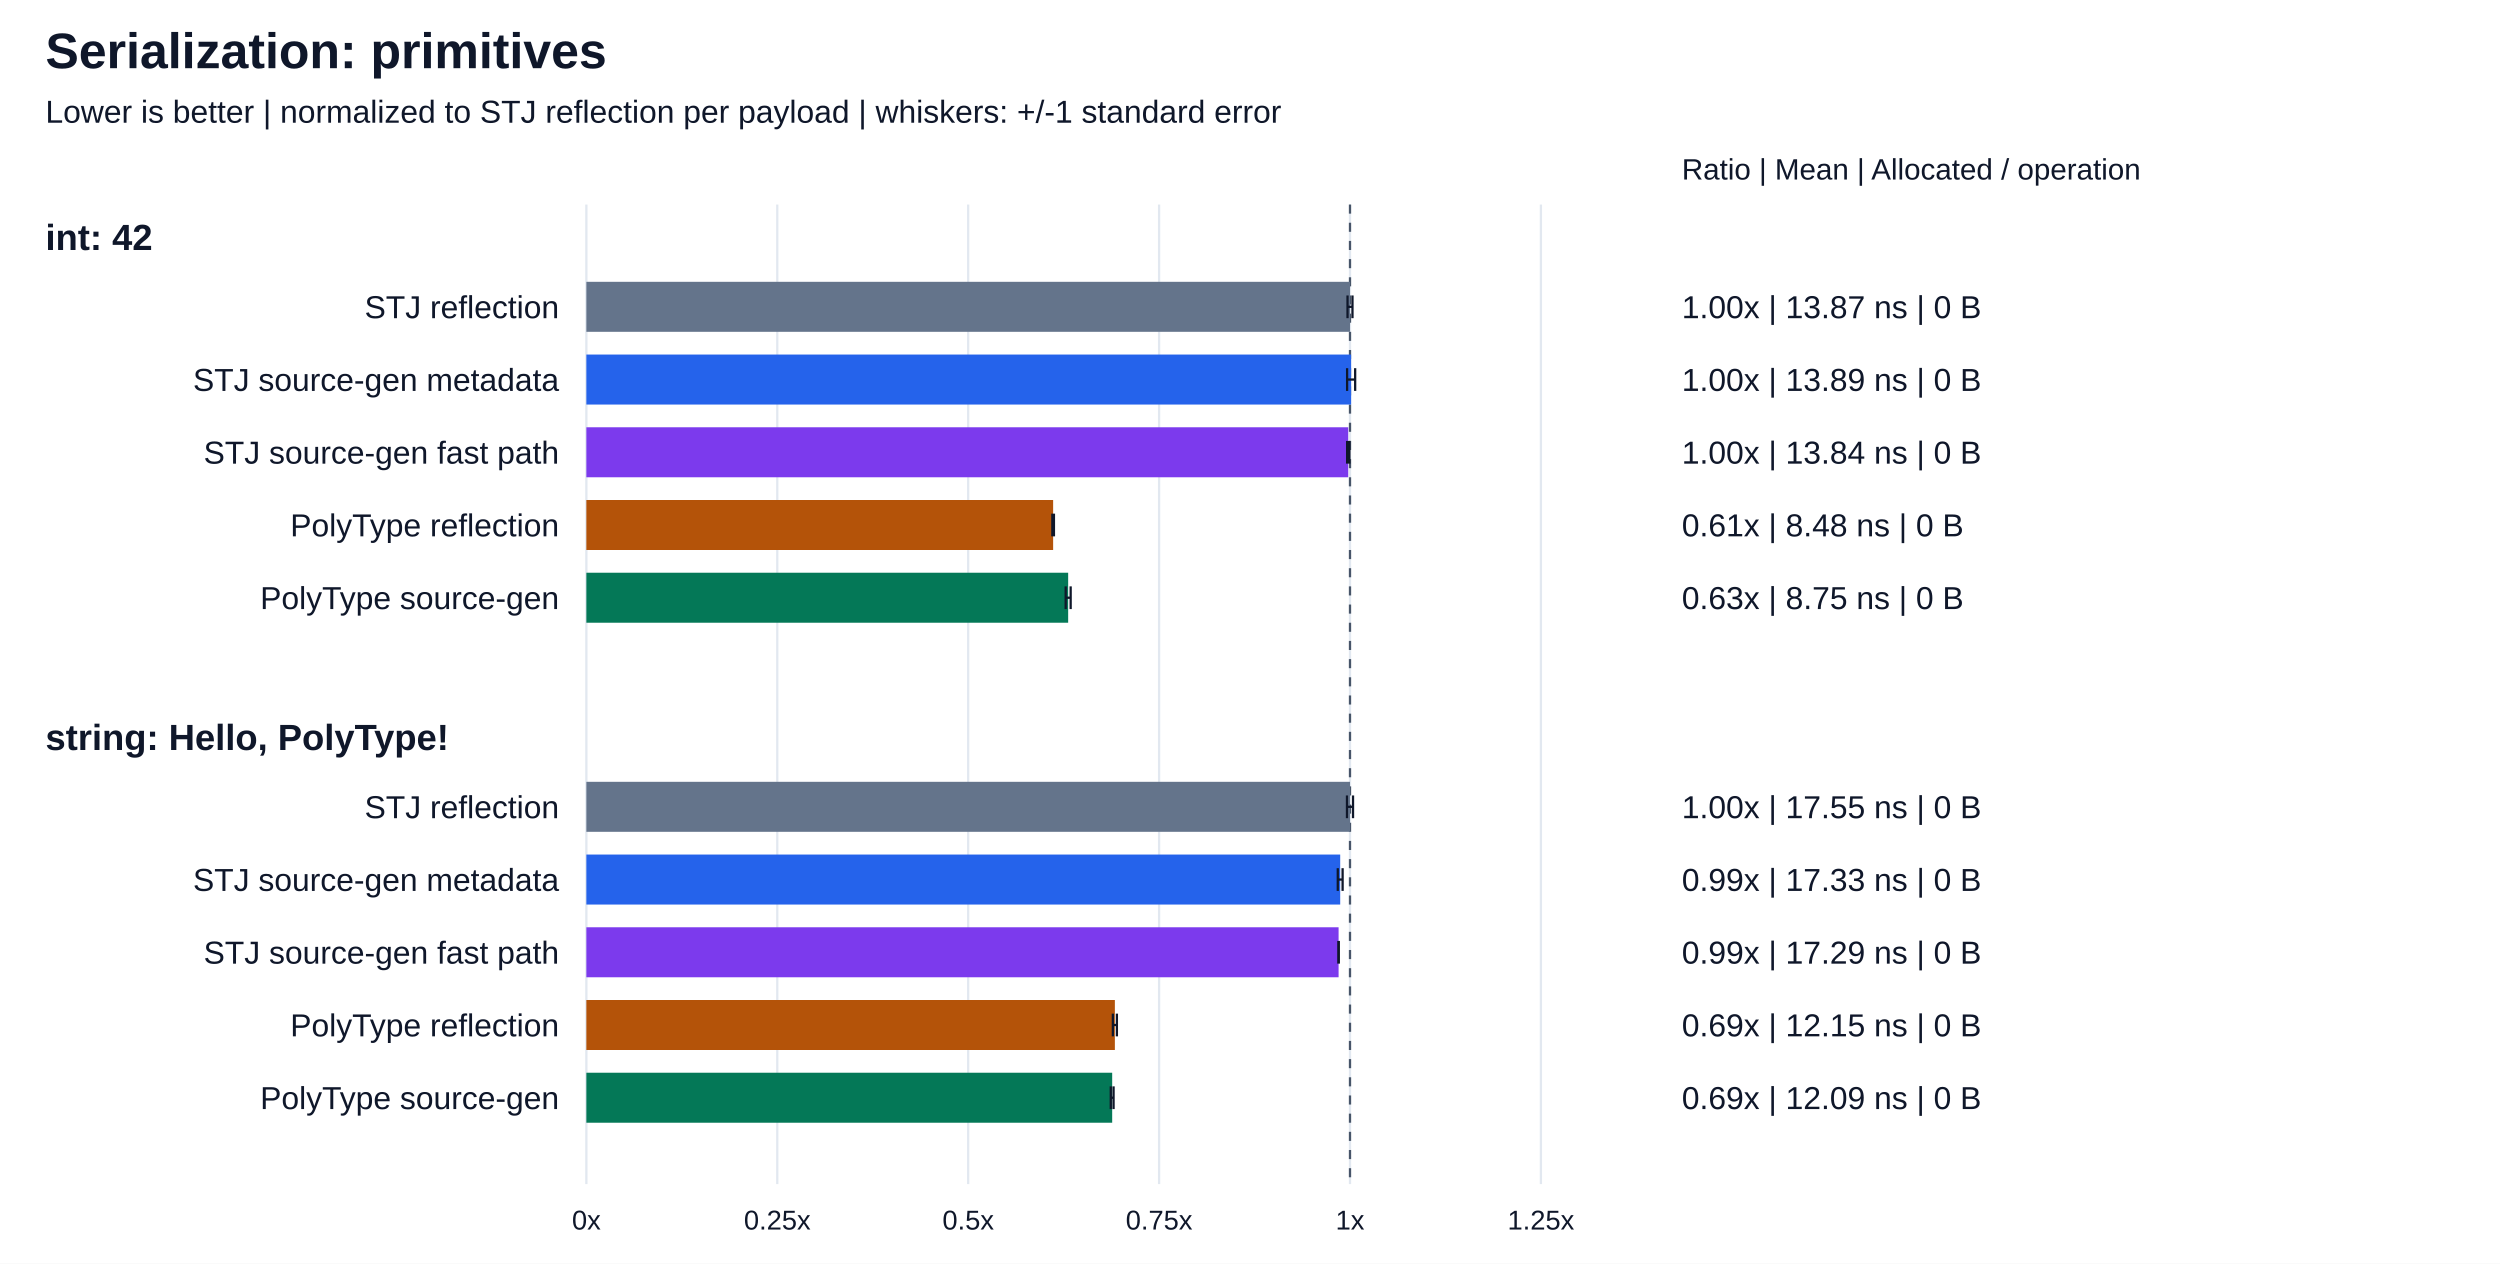
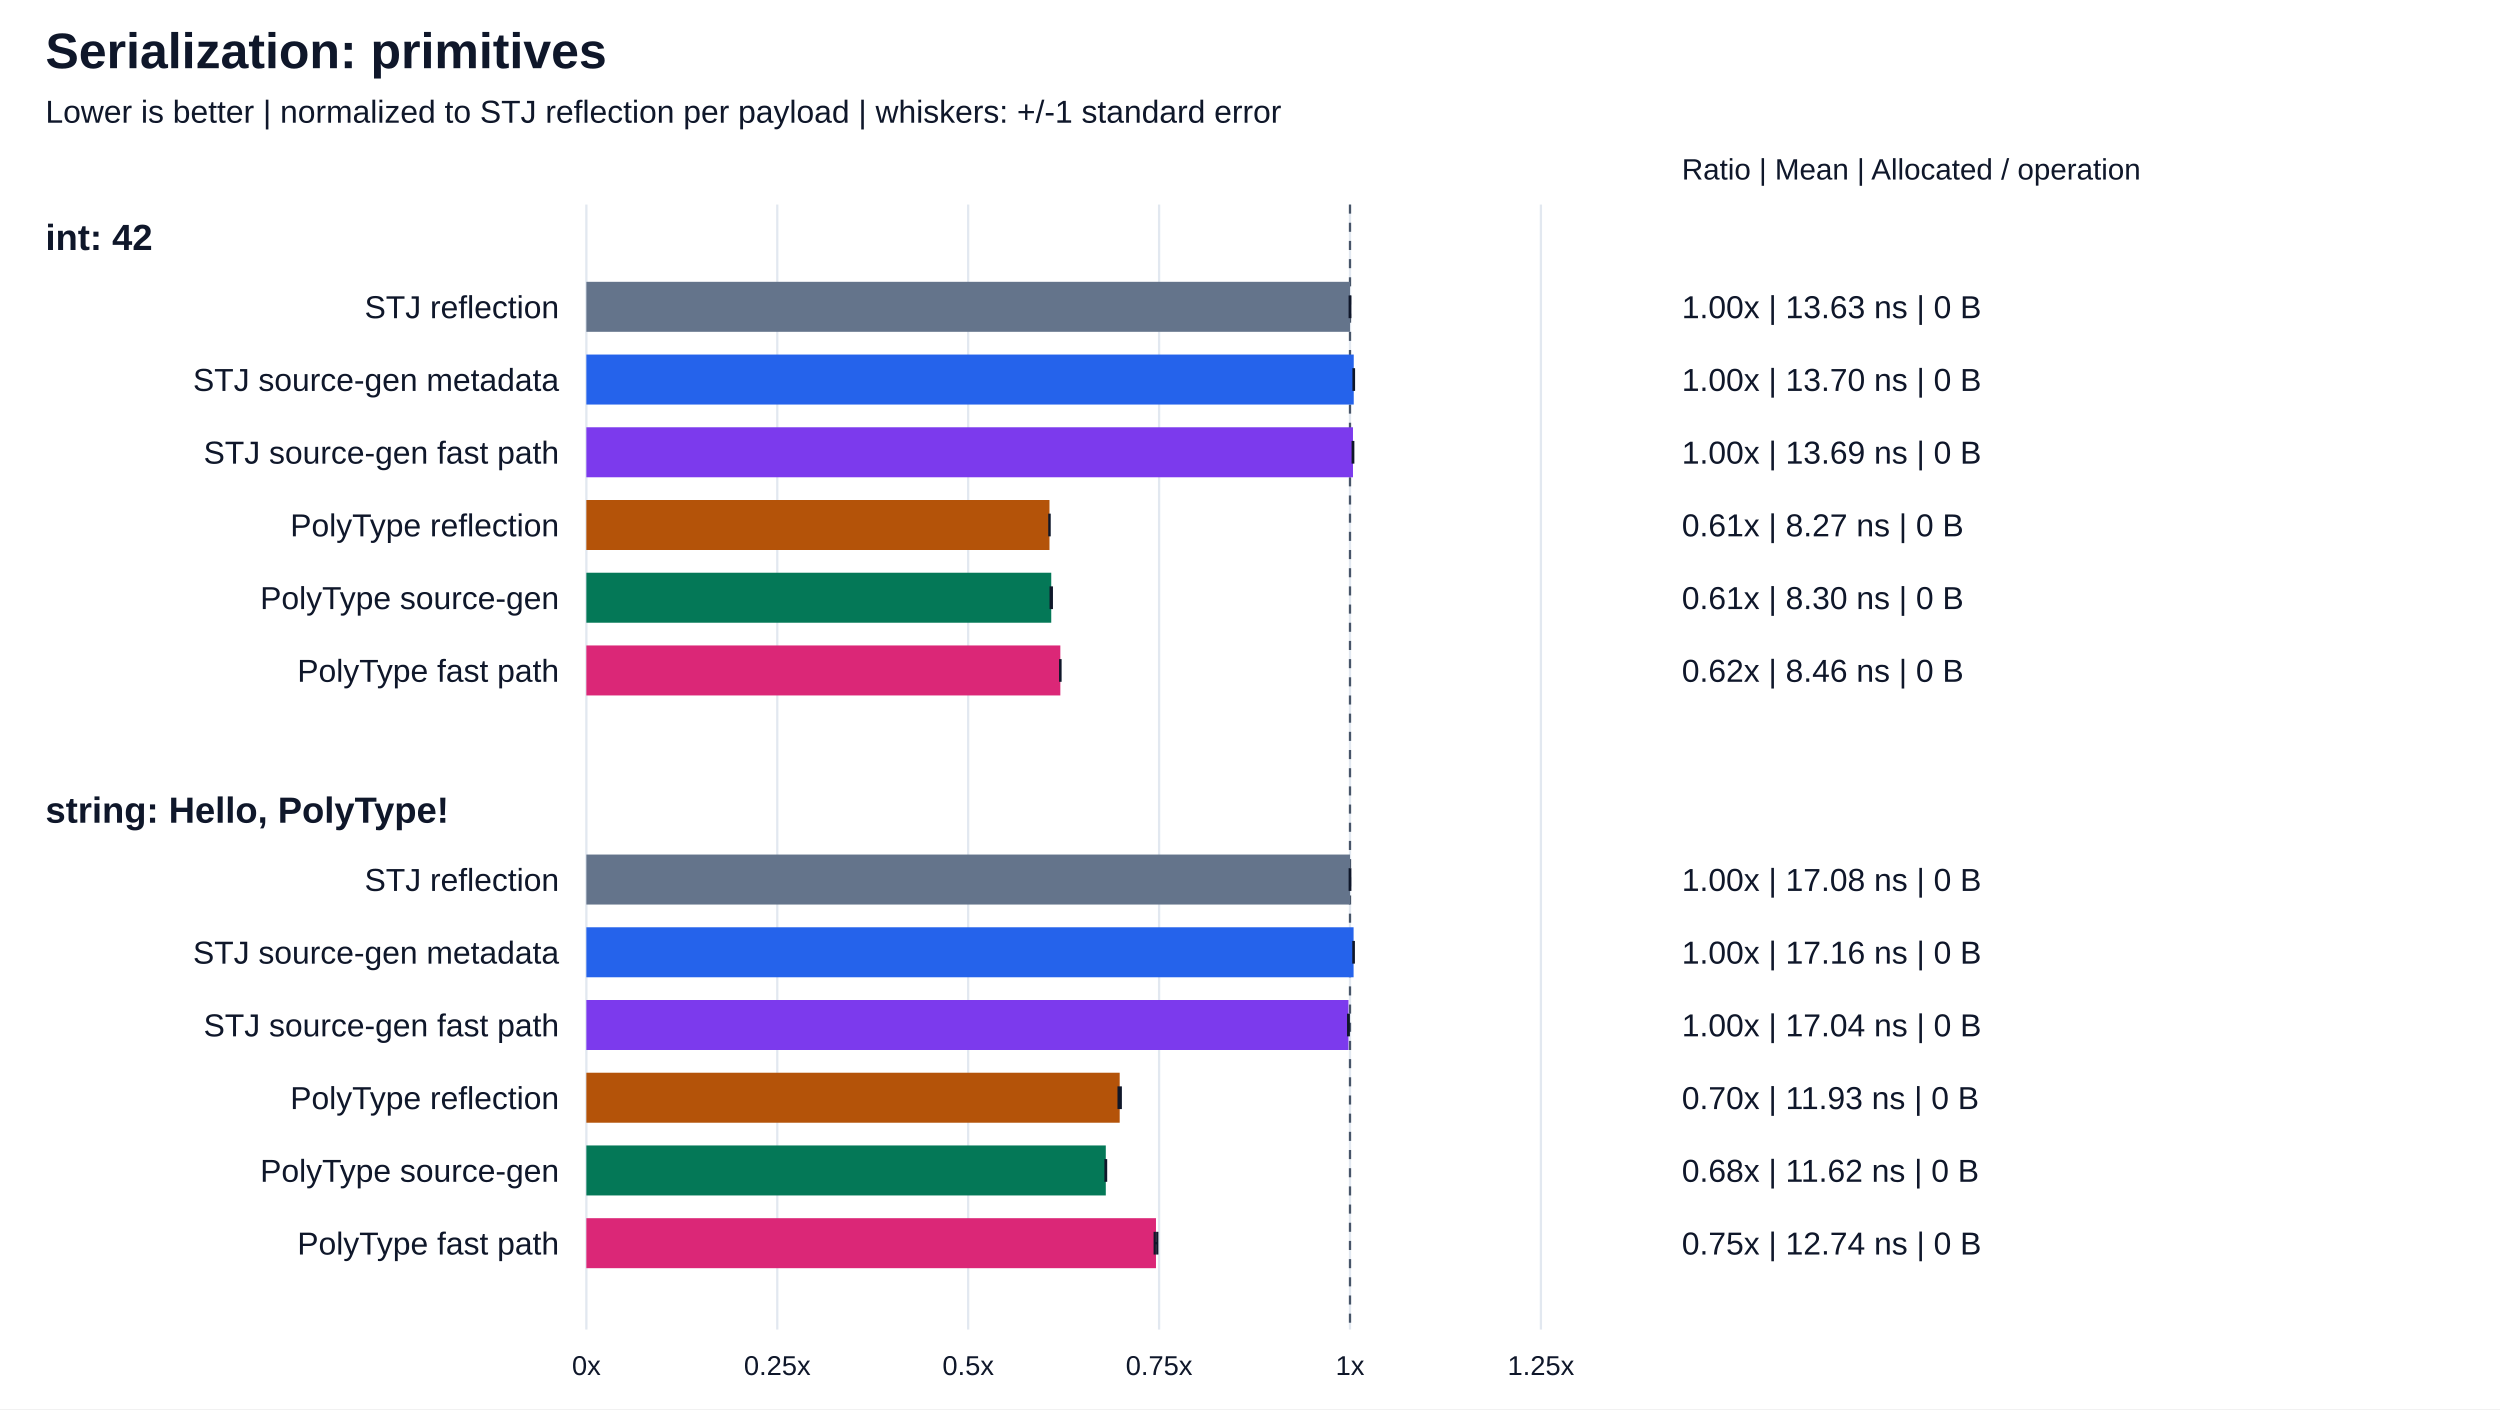
- <svg xmlns="http://www.w3.org/2000/svg" width="1100" height="556" viewBox="0 0 1100 556" role="img" aria-labelledby="title desc">
+ <svg xmlns="http://www.w3.org/2000/svg" width="1100" height="620" viewBox="0 0 1100 620" role="img" aria-labelledby="title desc">
  <rect width="100%" height="100%" fill="#ffffff" />
  <g font-family="Arial, sans-serif" font-size="14" fill="#0f172a">
    <text x="20" y="30" font-size="22" font-weight="bold">Serialization: primitives</text>
    <text x="20" y="54">Lower is better | normalized to STJ reflection per payload | whiskers: +/-1 standard error</text>
    <text x="740" y="79" font-size="13">Ratio | Mean | Allocated / operation</text>
-     <line x1="258.00" y1="90" x2="258.00" y2="521" stroke="#e2e8f0" />
-     <text x="258.00" y="541" text-anchor="middle" font-size="12">0x</text>
-     <line x1="342.00" y1="90" x2="342.00" y2="521" stroke="#e2e8f0" />
-     <text x="342.00" y="541" text-anchor="middle" font-size="12">0.25x</text>
-     <line x1="426.00" y1="90" x2="426.00" y2="521" stroke="#e2e8f0" />
-     <text x="426.00" y="541" text-anchor="middle" font-size="12">0.5x</text>
-     <line x1="510.00" y1="90" x2="510.00" y2="521" stroke="#e2e8f0" />
-     <text x="510.00" y="541" text-anchor="middle" font-size="12">0.75x</text>
-     <line x1="594.00" y1="90" x2="594.00" y2="521" stroke="#e2e8f0" />
-     <text x="594.00" y="541" text-anchor="middle" font-size="12">1x</text>
-     <line x1="678.00" y1="90" x2="678.00" y2="521" stroke="#e2e8f0" />
-     <text x="678.00" y="541" text-anchor="middle" font-size="12">1.25x</text>
-     <line x1="594.00" y1="90" x2="594.00" y2="521" stroke="#475569" stroke-dasharray="4 4" />
+     <line x1="258.00" y1="90" x2="258.00" y2="585" stroke="#e2e8f0" />
+     <text x="258.00" y="605" text-anchor="middle" font-size="12">0x</text>
+     <line x1="342.00" y1="90" x2="342.00" y2="585" stroke="#e2e8f0" />
+     <text x="342.00" y="605" text-anchor="middle" font-size="12">0.25x</text>
+     <line x1="426.00" y1="90" x2="426.00" y2="585" stroke="#e2e8f0" />
+     <text x="426.00" y="605" text-anchor="middle" font-size="12">0.5x</text>
+     <line x1="510.00" y1="90" x2="510.00" y2="585" stroke="#e2e8f0" />
+     <text x="510.00" y="605" text-anchor="middle" font-size="12">0.75x</text>
+     <line x1="594.00" y1="90" x2="594.00" y2="585" stroke="#e2e8f0" />
+     <text x="594.00" y="605" text-anchor="middle" font-size="12">1x</text>
+     <line x1="678.00" y1="90" x2="678.00" y2="585" stroke="#e2e8f0" />
+     <text x="678.00" y="605" text-anchor="middle" font-size="12">1.25x</text>
+     <line x1="594.00" y1="90" x2="594.00" y2="585" stroke="#475569" stroke-dasharray="4 4" />
    <text x="20" y="110" font-weight="bold" font-size="16">int: 42</text>
    <text x="246" y="140" text-anchor="end">STJ reflection</text>
    <rect x="258" y="124" width="336.00" height="22" fill="#64748b" />
-     <path d="M 592.91 135 H 595.09 M 592.91 130 V 140 M 595.09 130 V 140" stroke="#0f172a" fill="none" />
-     <text x="740" y="140">1.00x | 13.87 ns | 0 B</text>
+     <path d="M 593.88 135 H 594.12 M 593.88 130 V 140 M 594.12 130 V 140" stroke="#0f172a" fill="none" />
+     <text x="740" y="140">1.00x | 13.63 ns | 0 B</text>
    <text x="246" y="172" text-anchor="end">STJ source-gen metadata</text>
-     <rect x="258" y="156" width="336.50" height="22" fill="#2563eb" />
-     <path d="M 592.73 167 H 596.27 M 592.73 162 V 172 M 596.27 162 V 172" stroke="#0f172a" fill="none" />
-     <text x="740" y="172">1.00x | 13.89 ns | 0 B</text>
+     <rect x="258" y="156" width="337.65" height="22" fill="#2563eb" />
+     <path d="M 595.56 167 H 595.74 M 595.56 162 V 172 M 595.74 162 V 172" stroke="#0f172a" fill="none" />
+     <text x="740" y="172">1.00x | 13.70 ns | 0 B</text>
    <text x="246" y="204" text-anchor="end">STJ source-gen fast path</text>
-     <rect x="258" y="188" width="335.23" height="22" fill="#7c3aed" />
-     <path d="M 592.74 199 H 593.73 M 592.74 194 V 204 M 593.73 194 V 204" stroke="#0f172a" fill="none" />
-     <text x="740" y="204">1.00x | 13.84 ns | 0 B</text>
+     <rect x="258" y="188" width="337.31" height="22" fill="#7c3aed" />
+     <path d="M 595.20 199 H 595.42 M 595.20 194 V 204 M 595.42 194 V 204" stroke="#0f172a" fill="none" />
+     <text x="740" y="204">1.00x | 13.69 ns | 0 B</text>
    <text x="246" y="236" text-anchor="end">PolyType reflection</text>
-     <rect x="258" y="220" width="205.38" height="22" fill="#b45309" />
-     <path d="M 463.03 231 H 463.73 M 463.03 226 V 236 M 463.73 226 V 236" stroke="#0f172a" fill="none" />
-     <text x="740" y="236">0.61x | 8.48 ns | 0 B</text>
+     <rect x="258" y="220" width="203.77" height="22" fill="#b45309" />
+     <path d="M 461.73 231 H 461.82 M 461.73 226 V 236 M 461.82 226 V 236" stroke="#0f172a" fill="none" />
+     <text x="740" y="236">0.61x | 8.27 ns | 0 B</text>
    <text x="246" y="268" text-anchor="end">PolyType source-gen</text>
-     <rect x="258" y="252" width="211.99" height="22" fill="#047857" />
-     <path d="M 468.90 263 H 471.09 M 468.90 258 V 268 M 471.09 258 V 268" stroke="#0f172a" fill="none" />
-     <text x="740" y="268">0.63x | 8.75 ns | 0 B</text>
-     <text x="20" y="330" font-weight="bold" font-size="16">string: Hello, PolyType!</text>
-     <text x="246" y="360" text-anchor="end">STJ reflection</text>
-     <rect x="258" y="344" width="336.00" height="22" fill="#64748b" />
-     <path d="M 592.67 355 H 595.33 M 592.67 350 V 360 M 595.33 350 V 360" stroke="#0f172a" fill="none" />
-     <text x="740" y="360">1.00x | 17.55 ns | 0 B</text>
-     <text x="246" y="392" text-anchor="end">STJ source-gen metadata</text>
-     <rect x="258" y="376" width="331.69" height="22" fill="#2563eb" />
-     <path d="M 588.62 387 H 590.75 M 588.62 382 V 392 M 590.75 382 V 392" stroke="#0f172a" fill="none" />
-     <text x="740" y="392">0.99x | 17.33 ns | 0 B</text>
-     <text x="246" y="424" text-anchor="end">STJ source-gen fast path</text>
-     <rect x="258" y="408" width="330.98" height="22" fill="#7c3aed" />
-     <path d="M 588.87 419 H 589.08 M 588.87 414 V 424 M 589.08 414 V 424" stroke="#0f172a" fill="none" />
-     <text x="740" y="424">0.99x | 17.29 ns | 0 B</text>
-     <text x="246" y="456" text-anchor="end">PolyType reflection</text>
-     <rect x="258" y="440" width="232.54" height="22" fill="#b45309" />
-     <path d="M 489.66 451 H 491.43 M 489.66 446 V 456 M 491.43 446 V 456" stroke="#0f172a" fill="none" />
-     <text x="740" y="456">0.69x | 12.15 ns | 0 B</text>
-     <text x="246" y="488" text-anchor="end">PolyType source-gen</text>
-     <rect x="258" y="472" width="231.36" height="22" fill="#047857" />
-     <path d="M 488.74 483 H 489.97 M 488.74 478 V 488 M 489.97 478 V 488" stroke="#0f172a" fill="none" />
-     <text x="740" y="488">0.69x | 12.09 ns | 0 B</text>
+     <rect x="258" y="252" width="204.55" height="22" fill="#047857" />
+     <path d="M 462.30 263 H 462.80 M 462.30 258 V 268 M 462.80 258 V 268" stroke="#0f172a" fill="none" />
+     <text x="740" y="268">0.61x | 8.30 ns | 0 B</text>
+     <text x="246" y="300" text-anchor="end">PolyType fast path</text>
+     <rect x="258" y="284" width="208.55" height="22" fill="#db2777" />
+     <path d="M 466.48 295 H 466.61 M 466.48 290 V 300 M 466.61 290 V 300" stroke="#0f172a" fill="none" />
+     <text x="740" y="300">0.62x | 8.46 ns | 0 B</text>
+     <text x="20" y="362" font-weight="bold" font-size="16">string: Hello, PolyType!</text>
+     <text x="246" y="392" text-anchor="end">STJ reflection</text>
+     <rect x="258" y="376" width="336.00" height="22" fill="#64748b" />
+     <path d="M 593.89 387 H 594.11 M 593.89 382 V 392 M 594.11 382 V 392" stroke="#0f172a" fill="none" />
+     <text x="740" y="392">1.00x | 17.08 ns | 0 B</text>
+     <text x="246" y="424" text-anchor="end">STJ source-gen metadata</text>
+     <rect x="258" y="408" width="337.58" height="22" fill="#2563eb" />
+     <path d="M 595.50 419 H 595.66 M 595.50 414 V 424 M 595.66 414 V 424" stroke="#0f172a" fill="none" />
+     <text x="740" y="424">1.00x | 17.16 ns | 0 B</text>
+     <text x="246" y="456" text-anchor="end">STJ source-gen fast path</text>
+     <rect x="258" y="440" width="335.33" height="22" fill="#7c3aed" />
+     <path d="M 593.19 451 H 593.46 M 593.19 446 V 456 M 593.46 446 V 456" stroke="#0f172a" fill="none" />
+     <text x="740" y="456">1.00x | 17.04 ns | 0 B</text>
+     <text x="246" y="488" text-anchor="end">PolyType reflection</text>
+     <rect x="258" y="472" width="234.66" height="22" fill="#b45309" />
+     <path d="M 492.19 483 H 493.13 M 492.19 478 V 488 M 493.13 478 V 488" stroke="#0f172a" fill="none" />
+     <text x="740" y="488">0.70x | 11.93 ns | 0 B</text>
+     <text x="246" y="520" text-anchor="end">PolyType source-gen</text>
+     <rect x="258" y="504" width="228.55" height="22" fill="#047857" />
+     <path d="M 486.43 515 H 486.67 M 486.43 510 V 520 M 486.67 510 V 520" stroke="#0f172a" fill="none" />
+     <text x="740" y="520">0.68x | 11.62 ns | 0 B</text>
+     <text x="246" y="552" text-anchor="end">PolyType fast path</text>
+     <rect x="258" y="536" width="250.63" height="22" fill="#db2777" />
+     <path d="M 508.08 547 H 509.19 M 508.08 542 V 552 M 509.19 542 V 552" stroke="#0f172a" fill="none" />
+     <text x="740" y="552">0.75x | 12.74 ns | 0 B</text>
  </g>
</svg>
